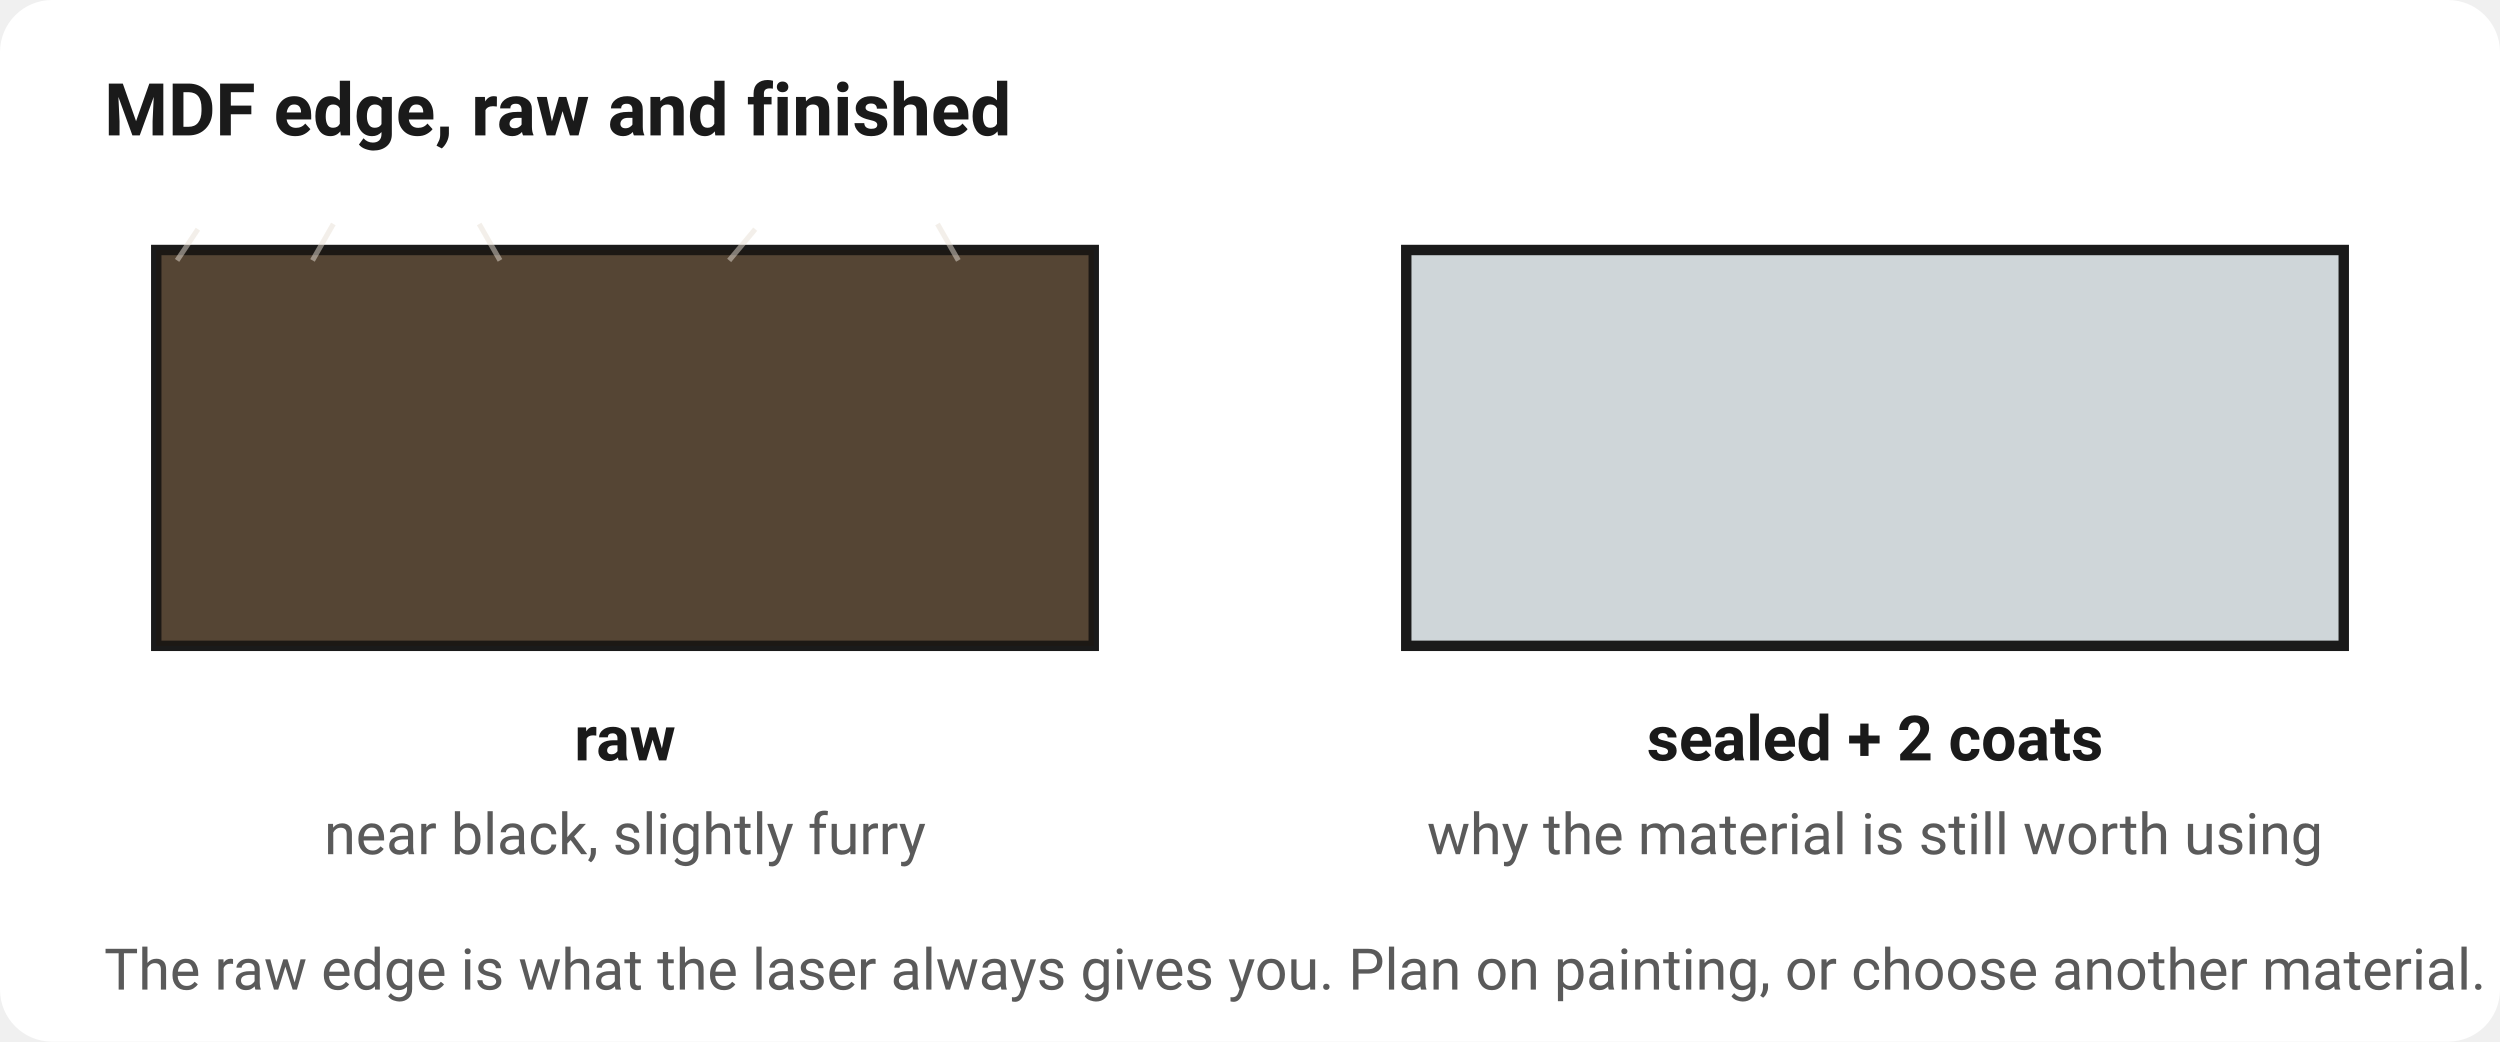
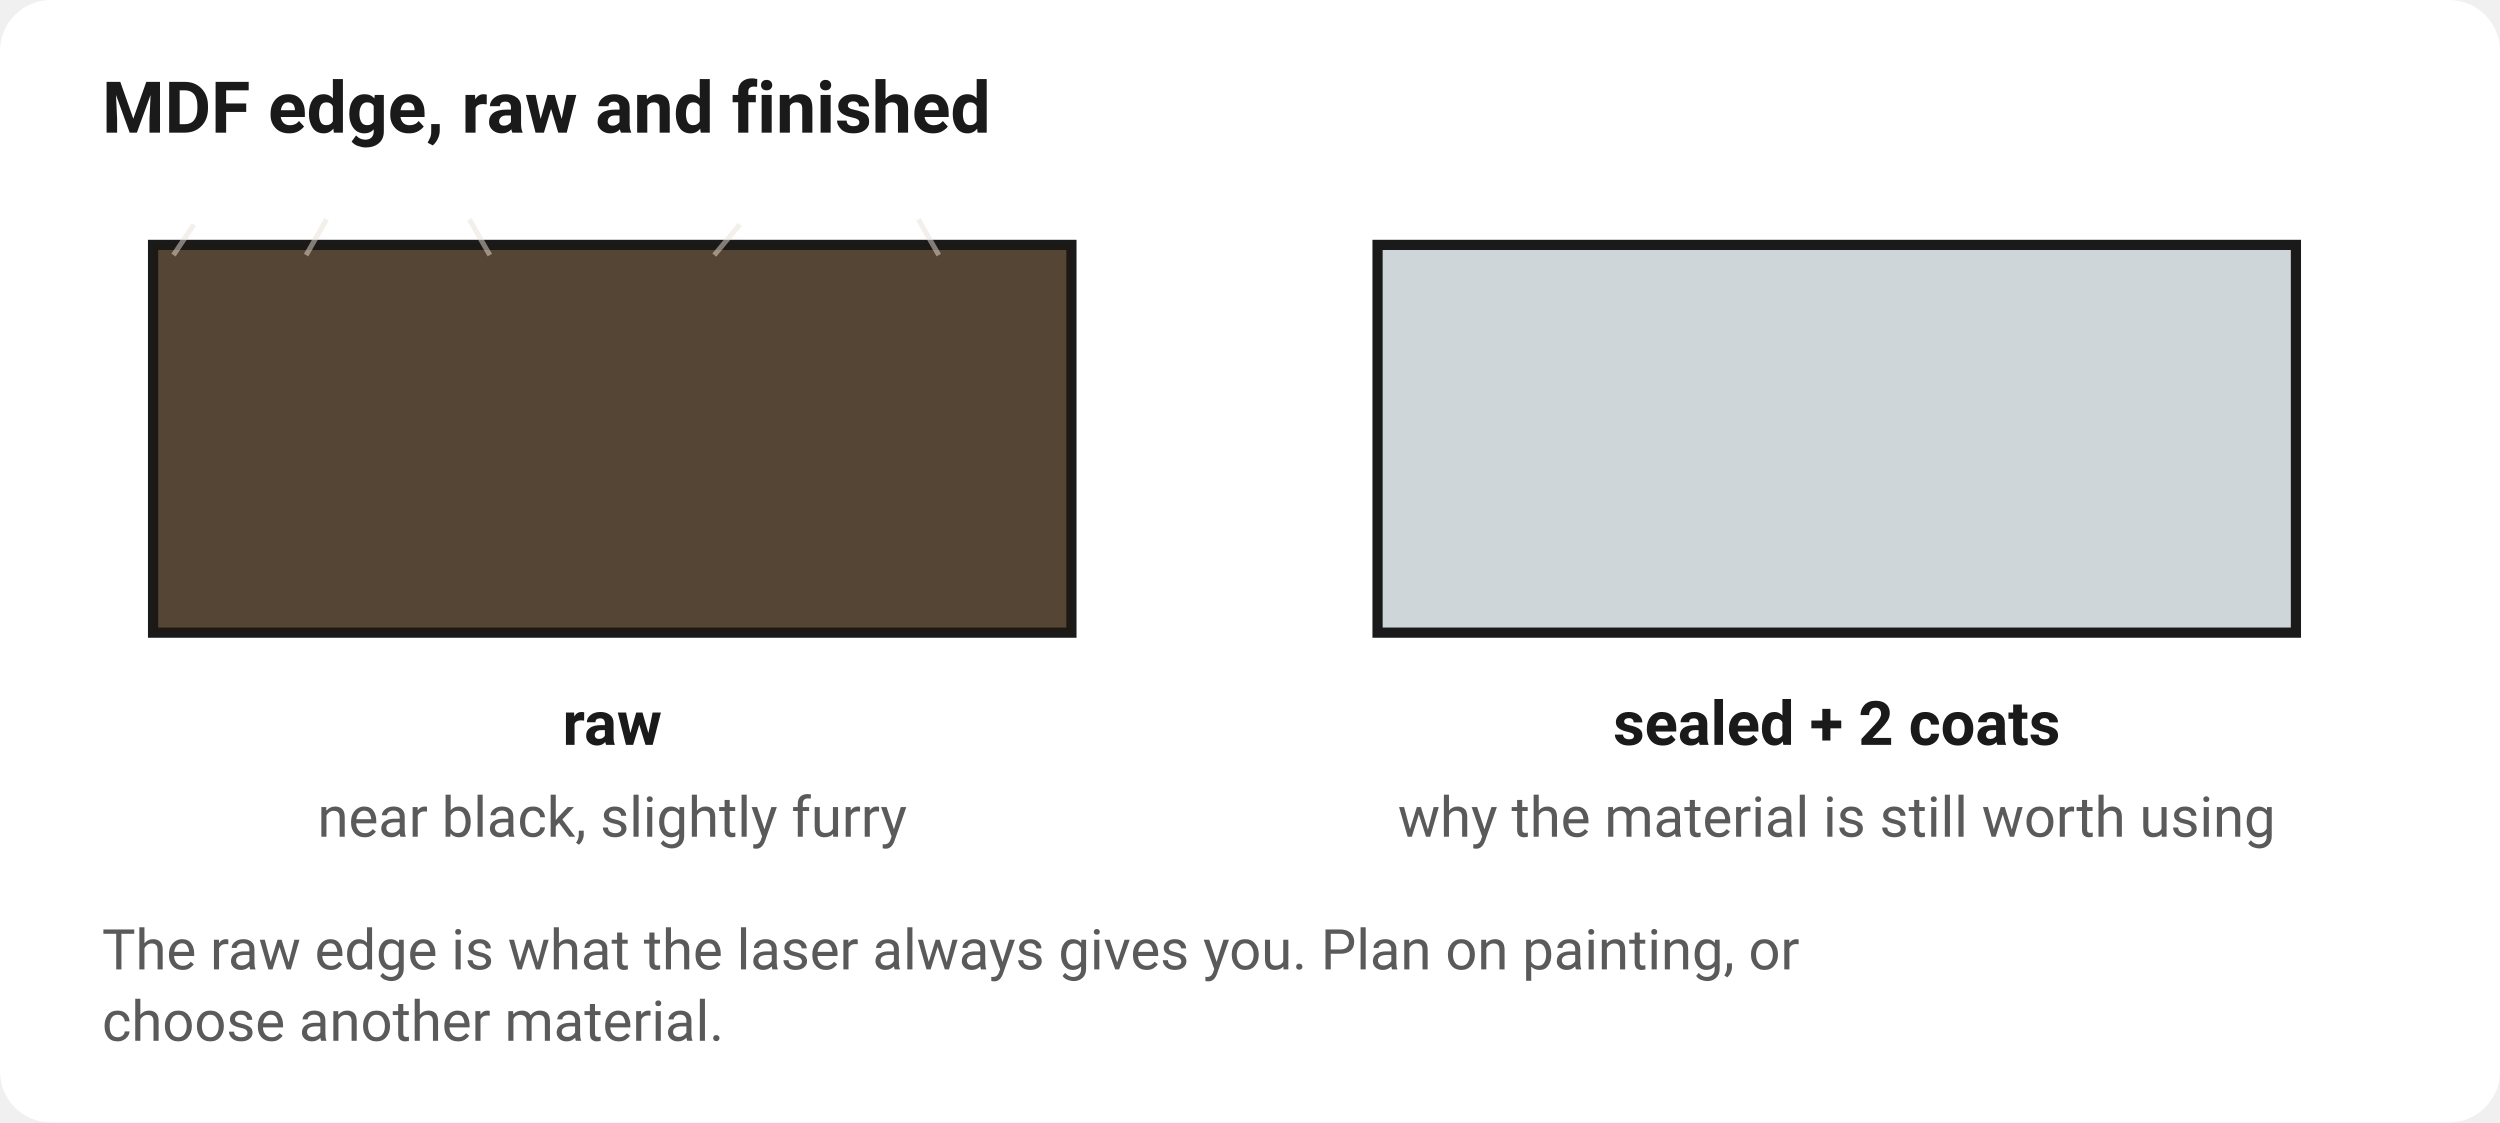
- <svg xmlns="http://www.w3.org/2000/svg" viewBox="0 0 480 200" width="480" height="200" role="img" aria-label="Raw MDF cut edge next to a sealed and painted one">
-   <rect x="0" y="0" width="480" height="200" rx="10" fill="#ffffff" />
+ <svg xmlns="http://www.w3.org/2000/svg" viewBox="0 0 490 220" width="490" height="220" role="img" aria-label="Raw MDF cut edge next to a sealed and painted one">
+   <rect x="0" y="0" width="490" height="220" rx="10" fill="#ffffff" />
  <g font-family="system-ui, -apple-system, Segoe UI, Roboto, sans-serif" font-size="12" fill="#1a1a1a">
    <text x="20" y="26" font-size="14" font-weight="600">MDF edge, raw and finished</text>
    <rect x="30" y="48" width="180" height="76" fill="#a8896a" stroke="#1a1a1a" stroke-width="2" />
    <rect x="30" y="48" width="180" height="76" fill="#1e1710" opacity="0.6" />
    <g stroke="#e8e0d5" stroke-width="1" opacity="0.5">
      <line x1="34" y1="50" x2="38" y2="44" />
      <line x1="60" y1="50" x2="64" y2="43" />
      <line x1="96" y1="50" x2="92" y2="43" />
      <line x1="140" y1="50" x2="145" y2="44" />
      <line x1="184" y1="50" x2="180" y2="43" />
    </g>
    <text x="120" y="146" text-anchor="middle" font-weight="600">raw</text>
    <text x="120" y="164" text-anchor="middle" font-size="11" fill="#5a5a5a">near black, slightly furry</text>
    <rect x="270" y="48" width="180" height="76" fill="#cfd6d9" stroke="#1a1a1a" stroke-width="2" />
    <text x="360" y="146" text-anchor="middle" font-weight="600">sealed + 2 coats</text>
    <text x="360" y="164" text-anchor="middle" font-size="11" fill="#5a5a5a">why the material is still worth using</text>
-     <text x="20" y="190" font-size="11" fill="#5a5a5a">The raw edge is what the laser always gives you. Plan on painting, or choose another material.</text>
+     <text x="20" y="190" font-size="11" fill="#5a5a5a">The raw edge is what the laser always gives you. Plan on painting, or</text>
+     <text x="20" y="204" font-size="11" fill="#5a5a5a">choose another material.</text>
  </g>
</svg>
